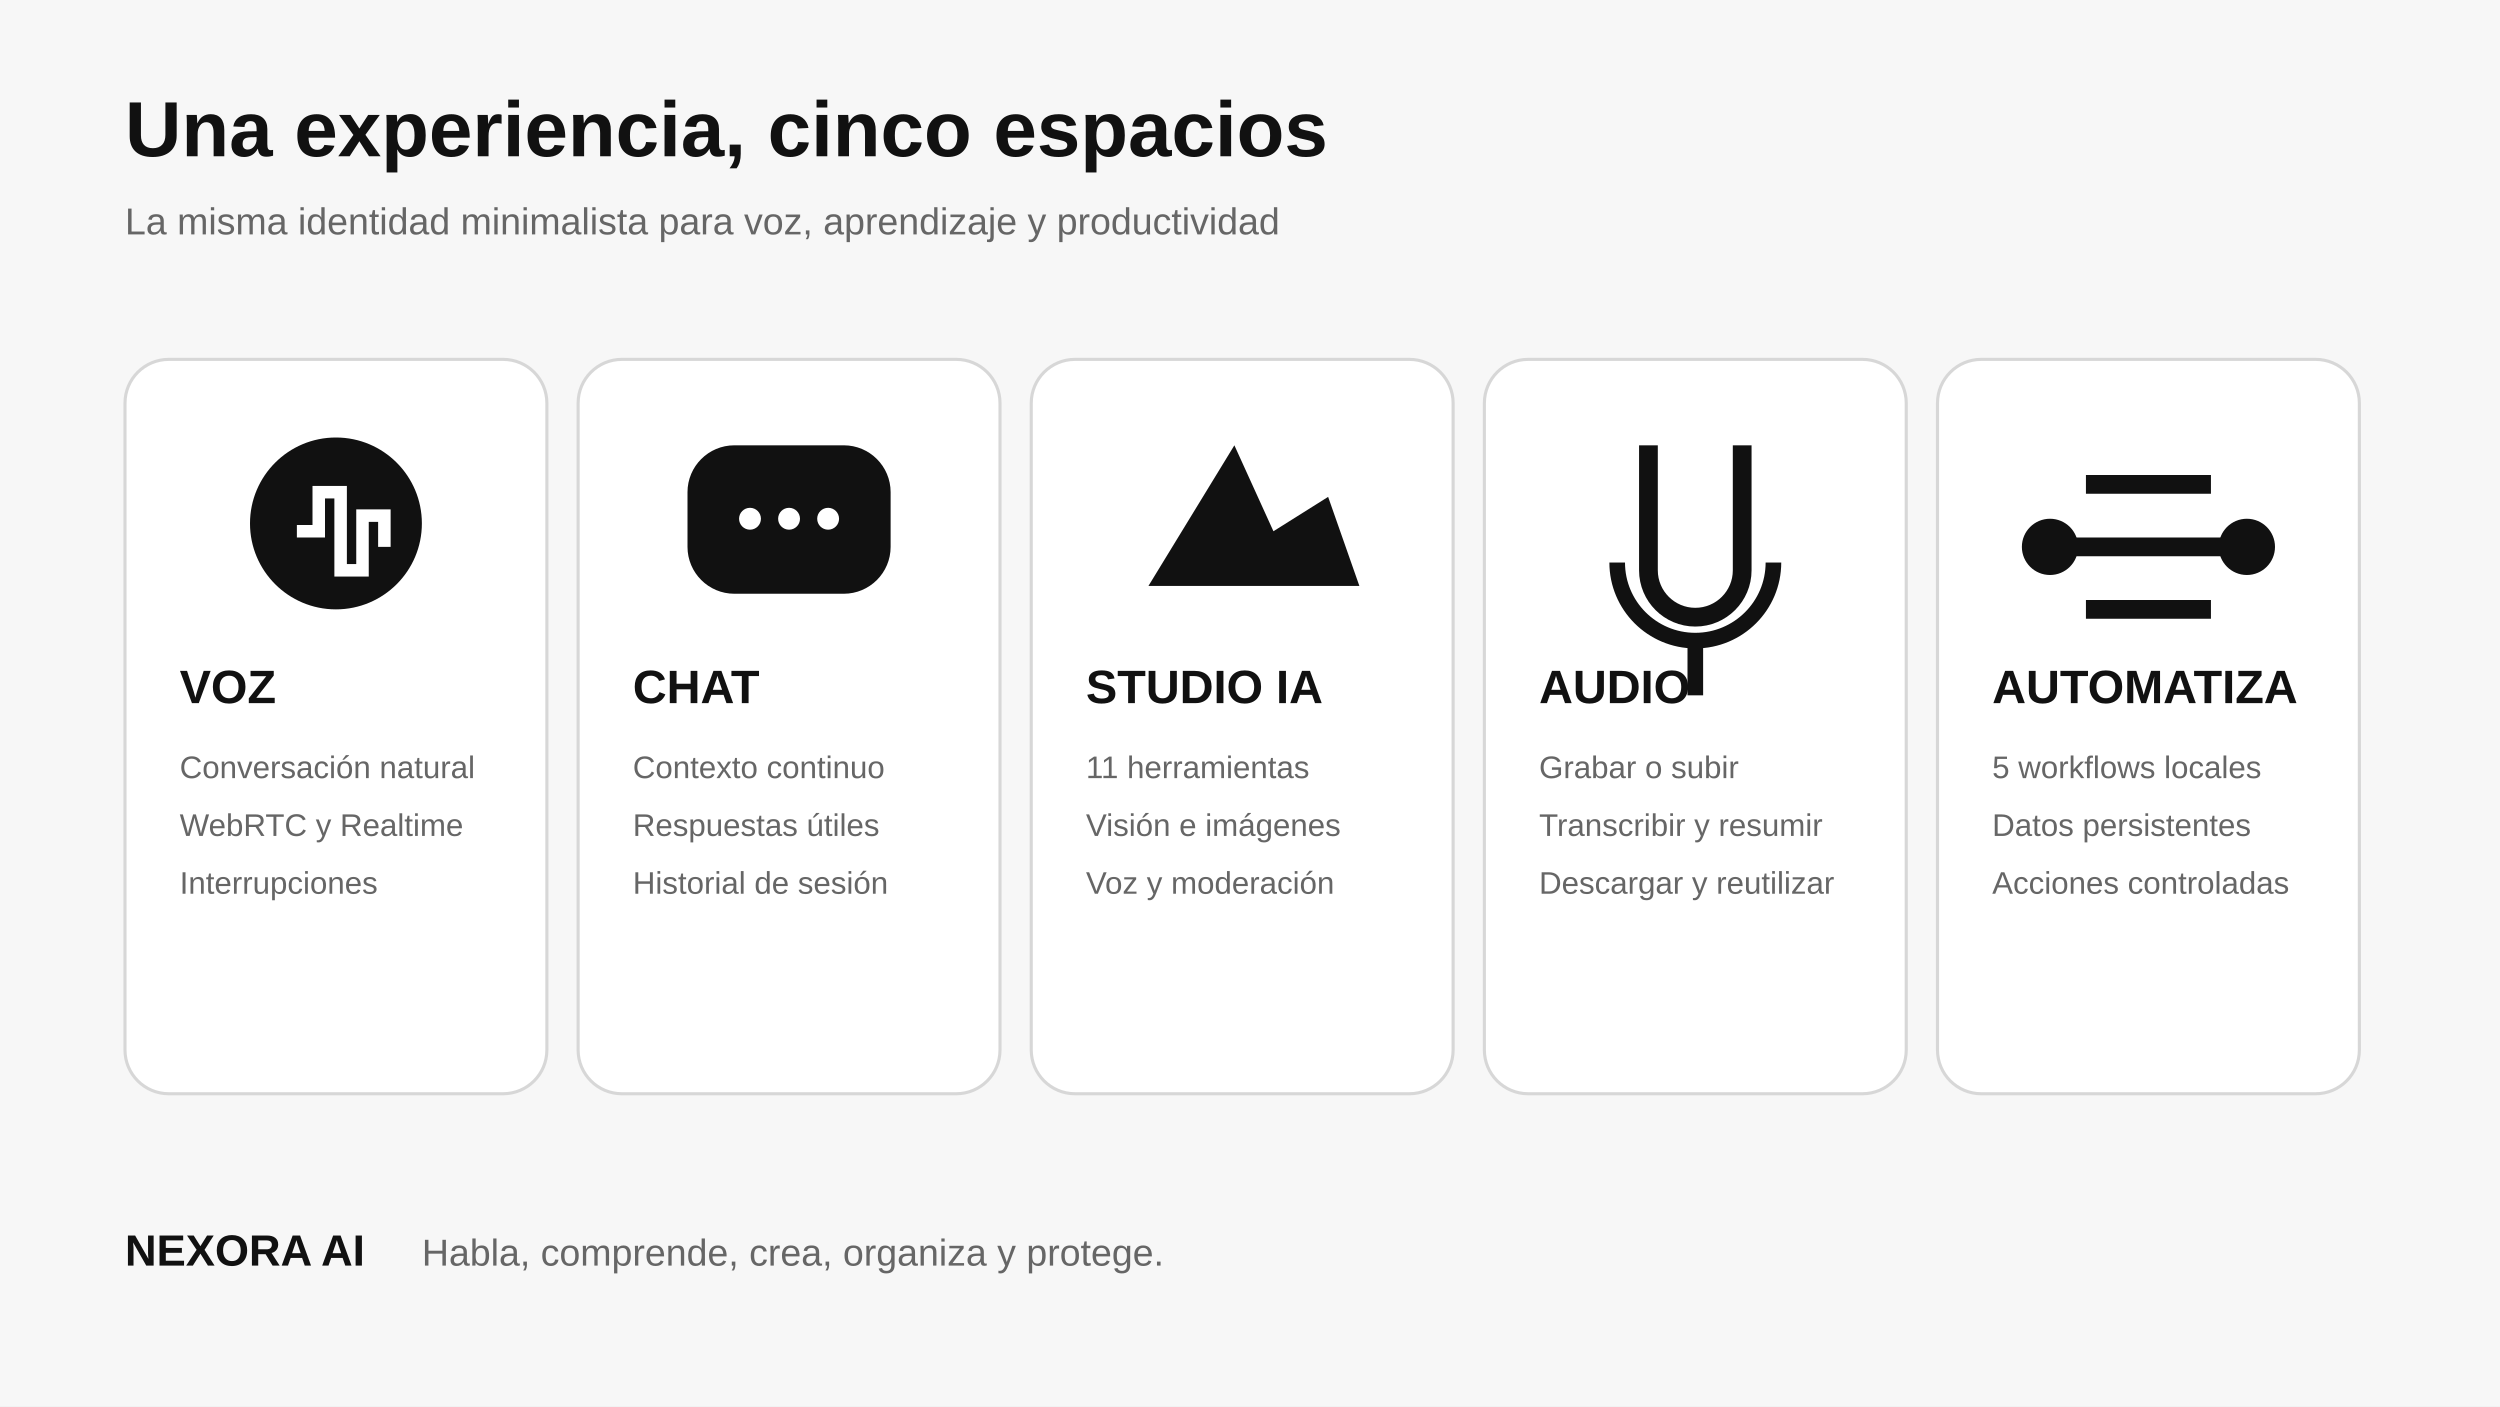
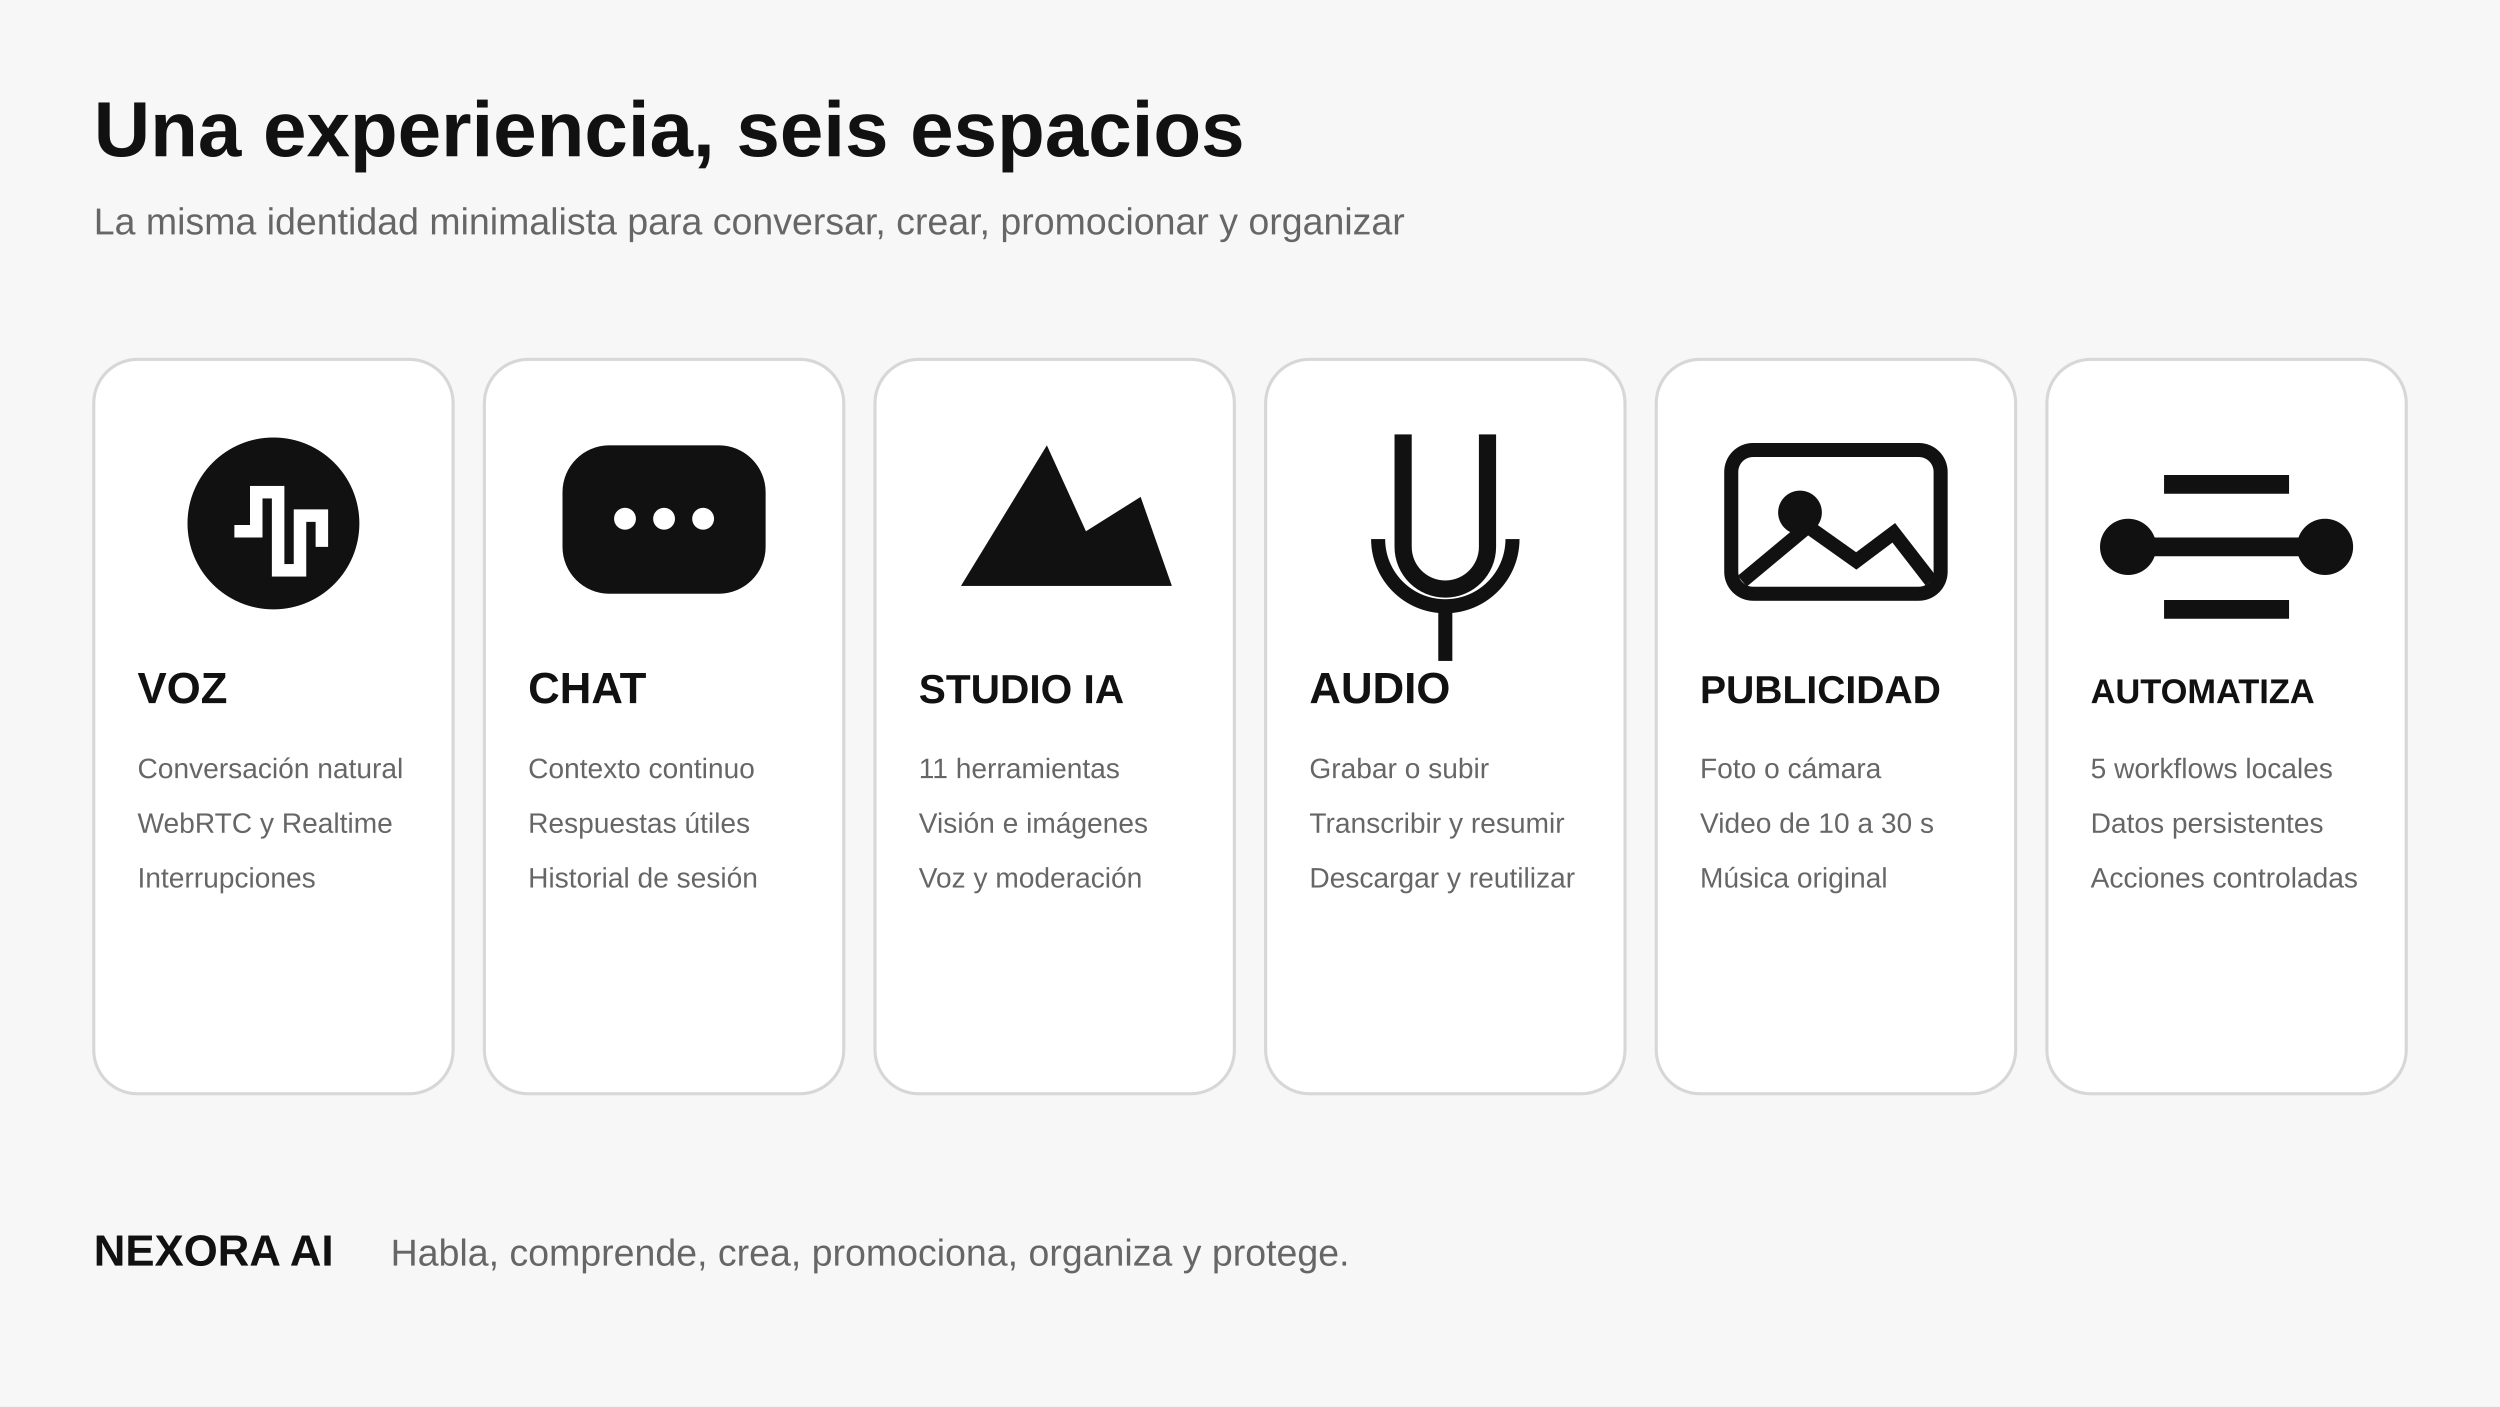
<svg xmlns="http://www.w3.org/2000/svg" width="1600" height="900" viewBox="0 0 1600 900">
  <rect width="1600" height="900" fill="#f7f7f7" />
  <style>.t{fill:#111;font-family:Arial,sans-serif}.m{fill:#666;font-family:Arial,sans-serif}.c{fill:#fff;stroke:#d7d7d7;stroke-width:2}</style>
-   <text x="80" y="100" class="t" font-size="50" font-weight="700">Una experiencia, cinco espacios</text>
-   <text x="80" y="150" class="m" font-size="24">La misma identidad minimalista para voz, aprendizaje y productividad</text>
-   <g transform="translate(80 230)">
-     <rect width="270" height="470" rx="28" class="c" />
-     <circle cx="135" cy="105" r="55" fill="#111" />
-     <path d="M110 110h14v-25h14v50h14v-35h14v20" stroke="#fff" stroke-width="8" fill="none" />
-     <text x="35" y="220" class="t" font-size="30" font-weight="700">VOZ</text>
-     <text x="35" y="268" class="m" font-size="20">Conversación natural</text>
-     <text x="35" y="305" class="m" font-size="20">WebRTC y Realtime</text>
-     <text x="35" y="342" class="m" font-size="20">Interrupciones</text>
+   <text x="60" y="100" class="t" font-size="50" font-weight="700">Una experiencia, seis espacios</text>
+   <text x="60" y="150" class="m" font-size="24">La misma identidad minimalista para conversar, crear, promocionar y organizar</text>
+   <g transform="translate(60 230)">
+     <rect width="230" height="470" rx="28" class="c" />
+     <circle cx="115" cy="105" r="55" fill="#111" />
+     <path d="M90 110h14v-25h14v50h14v-35h14v20" stroke="#fff" stroke-width="8" fill="none" />
+     <text x="28" y="220" class="t" font-size="28" font-weight="700">VOZ</text>
+     <text x="28" y="268" class="m" font-size="18">Conversación natural</text>
+     <text x="28" y="303" class="m" font-size="18">WebRTC y Realtime</text>
+     <text x="28" y="338" class="m" font-size="18">Interrupciones</text>
  </g>
-   <g transform="translate(370 230)">
-     <rect width="270" height="470" rx="28" class="c" />
-     <rect x="70" y="55" width="130" height="95" rx="30" fill="#111" />
-     <circle cx="110" cy="102" r="7" fill="#fff" />
-     <circle cx="135" cy="102" r="7" fill="#fff" />
-     <circle cx="160" cy="102" r="7" fill="#fff" />
-     <text x="35" y="220" class="t" font-size="30" font-weight="700">CHAT</text>
-     <text x="35" y="268" class="m" font-size="20">Contexto continuo</text>
-     <text x="35" y="305" class="m" font-size="20">Respuestas útiles</text>
-     <text x="35" y="342" class="m" font-size="20">Historial de sesión</text>
+   <g transform="translate(310 230)">
+     <rect width="230" height="470" rx="28" class="c" />
+     <rect x="50" y="55" width="130" height="95" rx="30" fill="#111" />
+     <circle cx="90" cy="102" r="7" fill="#fff" />
+     <circle cx="115" cy="102" r="7" fill="#fff" />
+     <circle cx="140" cy="102" r="7" fill="#fff" />
+     <text x="28" y="220" class="t" font-size="28" font-weight="700">CHAT</text>
+     <text x="28" y="268" class="m" font-size="18">Contexto continuo</text>
+     <text x="28" y="303" class="m" font-size="18">Respuestas útiles</text>
+     <text x="28" y="338" class="m" font-size="18">Historial de sesión</text>
  </g>
-   <g transform="translate(660 230)">
-     <rect width="270" height="470" rx="28" class="c" />
-     <path d="M75 145l55-90 25 55 35-22 20 57z" fill="#111" />
-     <text x="35" y="220" class="t" font-size="30" font-weight="700">STUDIO IA</text>
-     <text x="35" y="268" class="m" font-size="20">11 herramientas</text>
-     <text x="35" y="305" class="m" font-size="20">Visión e imágenes</text>
-     <text x="35" y="342" class="m" font-size="20">Voz y moderación</text>
+   <g transform="translate(560 230)">
+     <rect width="230" height="470" rx="28" class="c" />
+     <path d="M55 145l55-90 25 55 35-22 20 57z" fill="#111" />
+     <text x="28" y="220" class="t" font-size="26" font-weight="700">STUDIO IA</text>
+     <text x="28" y="268" class="m" font-size="18">11 herramientas</text>
+     <text x="28" y="303" class="m" font-size="18">Visión e imágenes</text>
+     <text x="28" y="338" class="m" font-size="18">Voz y moderación</text>
  </g>
-   <g transform="translate(950 230)">
-     <rect width="270" height="470" rx="28" class="c" />
-     <path d="M105 55v80a30 30 0 0060 0V55" stroke="#111" stroke-width="12" fill="none" />
-     <path d="M85 130a50 50 0 00100 0M135 180v35" stroke="#111" stroke-width="10" fill="none" />
-     <text x="35" y="220" class="t" font-size="30" font-weight="700">AUDIO</text>
-     <text x="35" y="268" class="m" font-size="20">Grabar o subir</text>
-     <text x="35" y="305" class="m" font-size="20">Transcribir y resumir</text>
-     <text x="35" y="342" class="m" font-size="20">Descargar y reutilizar</text>
+   <g transform="translate(810 230)">
+     <rect width="230" height="470" rx="28" class="c" />
+     <path d="M88 48v72a27 27 0 0054 0V48" stroke="#111" stroke-width="11" fill="none" />
+     <path d="M72 115a43 43 0 0086 0M115 158v35" stroke="#111" stroke-width="9" fill="none" />
+     <text x="28" y="220" class="t" font-size="28" font-weight="700">AUDIO</text>
+     <text x="28" y="268" class="m" font-size="18">Grabar o subir</text>
+     <text x="28" y="303" class="m" font-size="18">Transcribir y resumir</text>
+     <text x="28" y="338" class="m" font-size="18">Descargar y reutilizar</text>
  </g>
-   <g transform="translate(1240 230)">
-     <rect width="270" height="470" rx="28" class="c" />
-     <path d="M72 120h126M95 80h80M95 160h80" stroke="#111" stroke-width="12" />
-     <circle cx="72" cy="120" r="18" fill="#111" />
-     <circle cx="198" cy="120" r="18" fill="#111" />
-     <text x="35" y="220" class="t" font-size="30" font-weight="700">AUTOMATIZA</text>
-     <text x="35" y="268" class="m" font-size="20">5 workflows locales</text>
-     <text x="35" y="305" class="m" font-size="20">Datos persistentes</text>
-     <text x="35" y="342" class="m" font-size="20">Acciones controladas</text>
+   <g transform="translate(1060 230)">
+     <rect width="230" height="470" rx="28" class="c" />
+     <rect x="48" y="58" width="134" height="92" rx="14" fill="none" stroke="#111" stroke-width="9" />
+     <circle cx="92" cy="98" r="14" fill="#111" />
+     <path d="M55 142l42-35 31 22 24-18 24 31" stroke="#111" stroke-width="9" fill="none" />
+     <text x="28" y="220" class="t" font-size="25" font-weight="700">PUBLICIDAD</text>
+     <text x="28" y="268" class="m" font-size="18">Foto o cámara</text>
+     <text x="28" y="303" class="m" font-size="18">Video de 10 a 30 s</text>
+     <text x="28" y="338" class="m" font-size="18">Música original</text>
  </g>
-   <text x="80" y="810" class="t" font-size="28" font-weight="700">NEXORA AI</text>
-   <text x="270" y="810" class="m" font-size="24">Habla, comprende, crea, organiza y protege.</text>
+   <g transform="translate(1310 230)">
+     <rect width="230" height="470" rx="28" class="c" />
+     <path d="M52 120h126M75 80h80M75 160h80" stroke="#111" stroke-width="12" />
+     <circle cx="52" cy="120" r="18" fill="#111" />
+     <circle cx="178" cy="120" r="18" fill="#111" />
+     <text x="28" y="220" class="t" font-size="22" font-weight="700">AUTOMATIZA</text>
+     <text x="28" y="268" class="m" font-size="18">5 workflows locales</text>
+     <text x="28" y="303" class="m" font-size="18">Datos persistentes</text>
+     <text x="28" y="338" class="m" font-size="18">Acciones controladas</text>
+   </g>
+   <text x="60" y="810" class="t" font-size="28" font-weight="700">NEXORA AI</text>
+   <text x="250" y="810" class="m" font-size="24">Habla, comprende, crea, promociona, organiza y protege.</text>
</svg>
